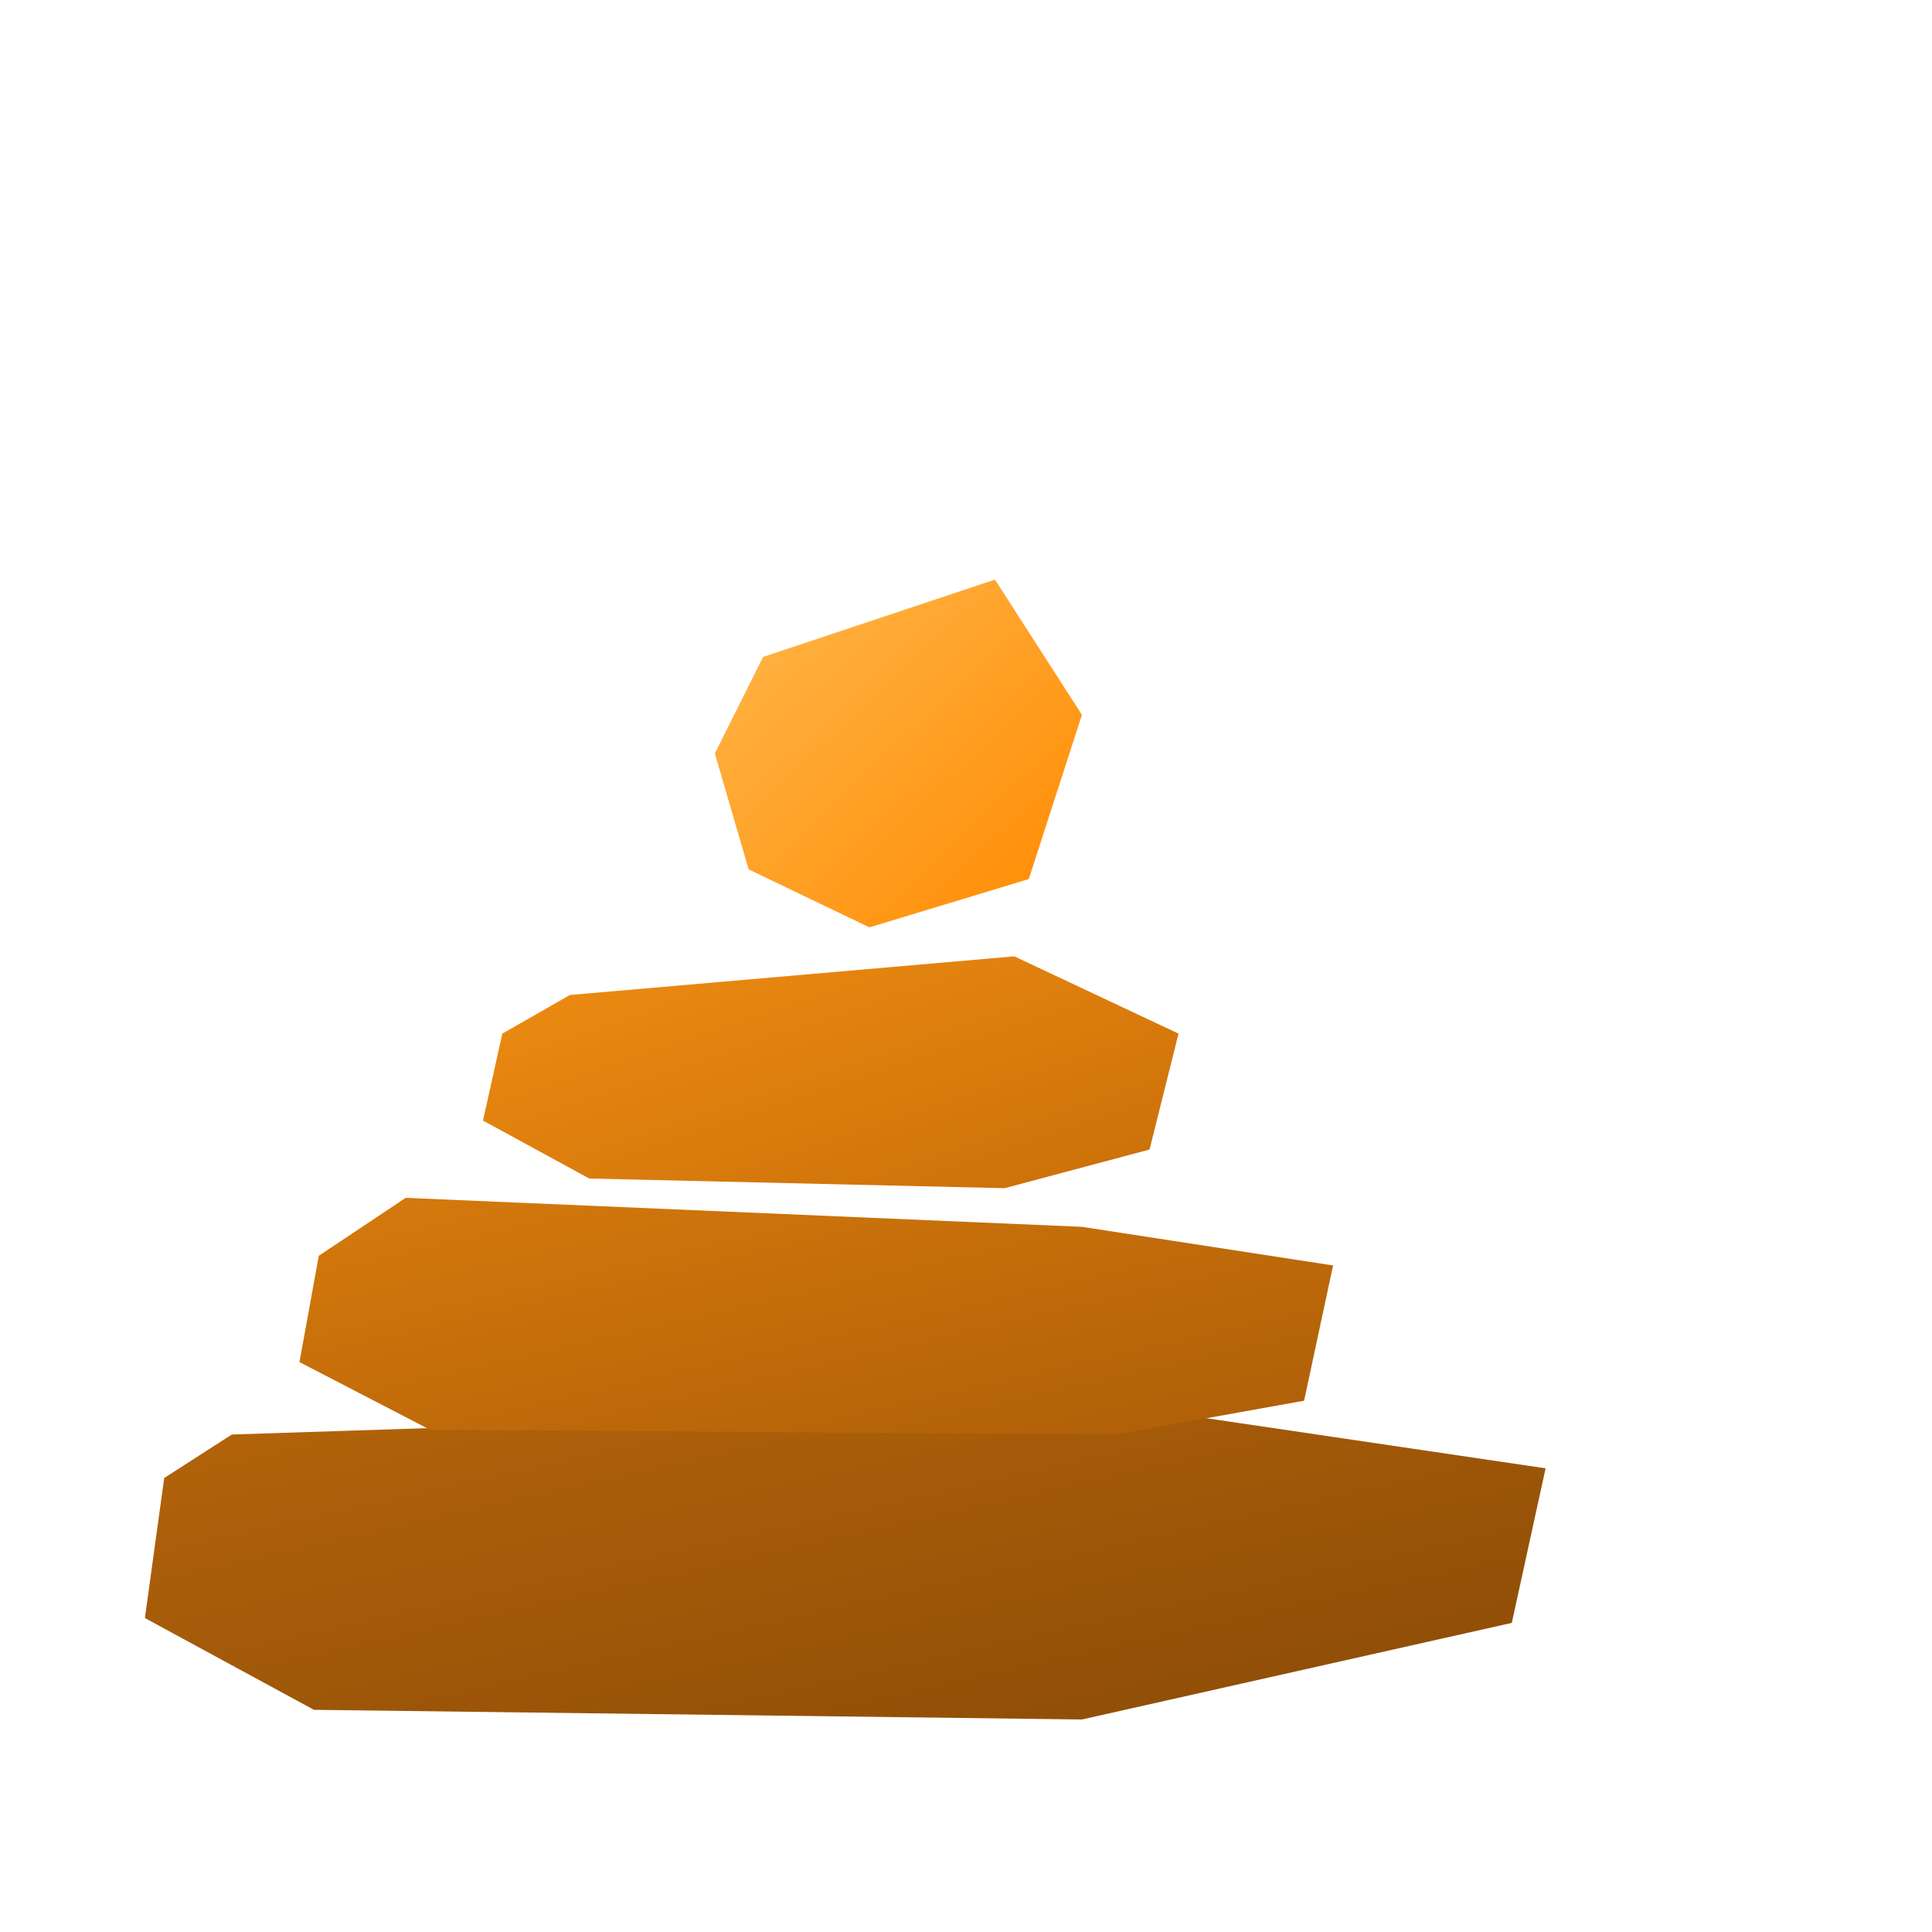
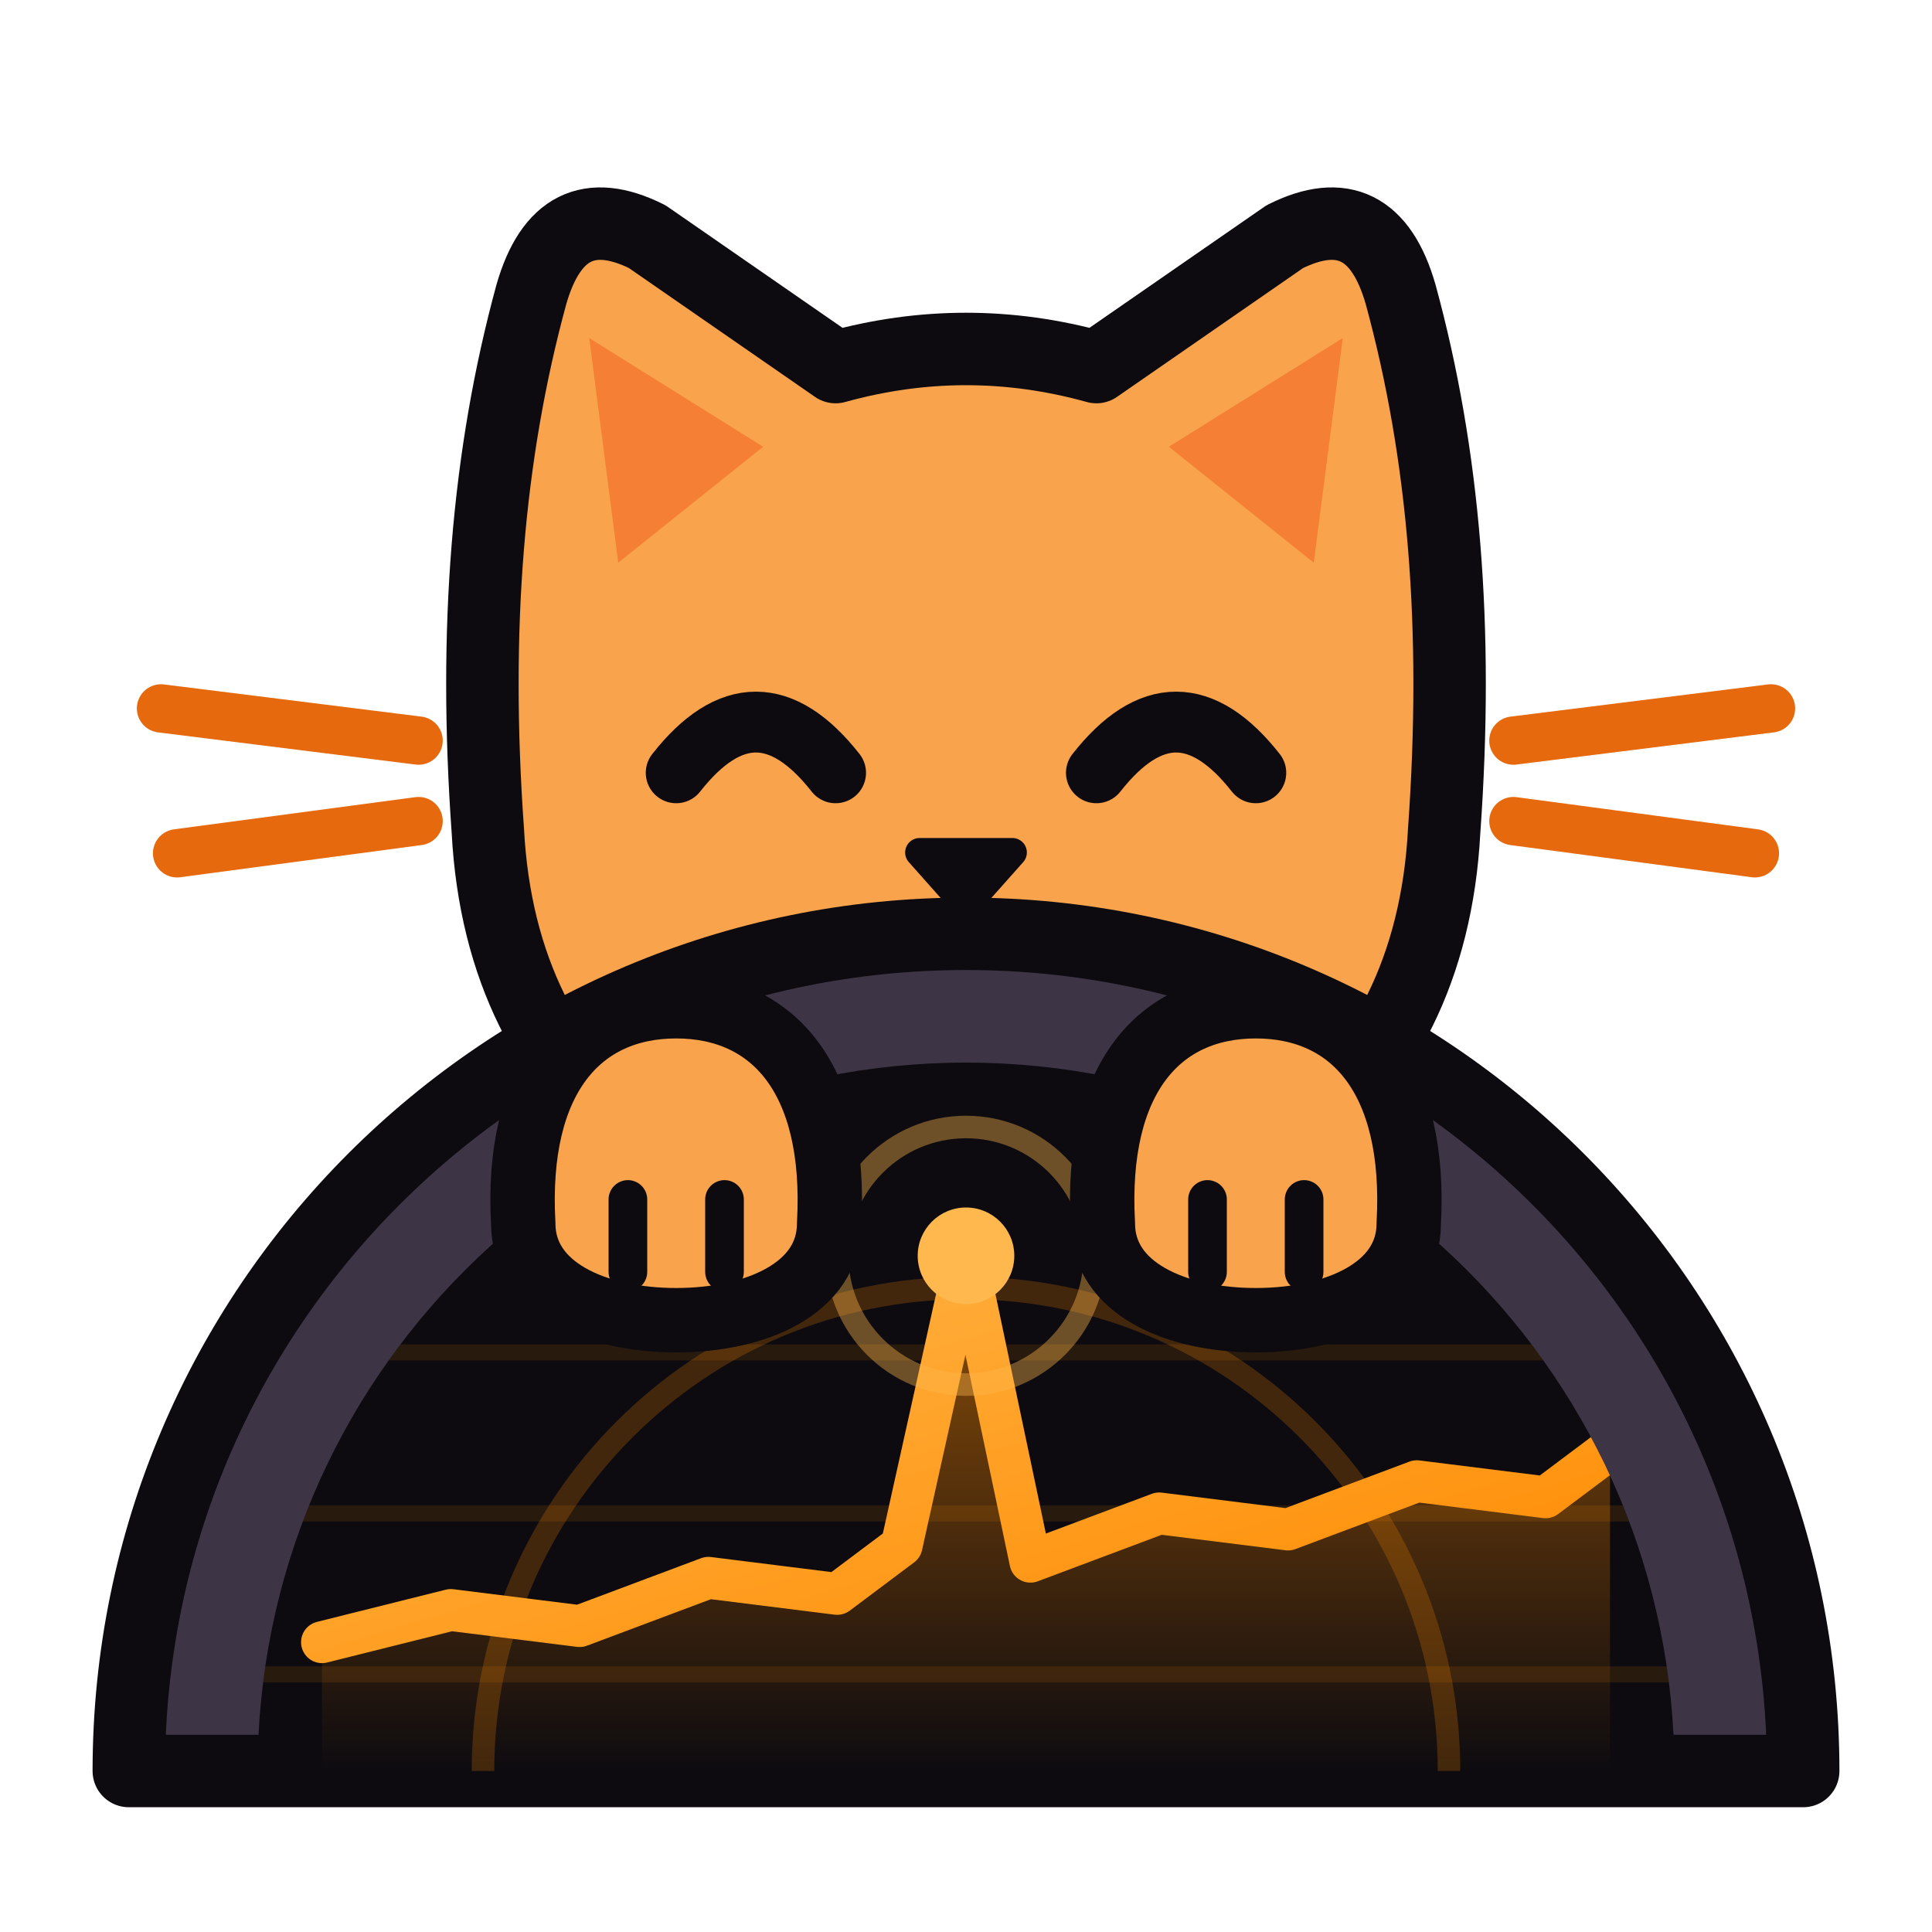
- <svg xmlns="http://www.w3.org/2000/svg" width="400" height="400" viewBox="0 0 400 400">
+ <svg xmlns="http://www.w3.org/2000/svg" viewBox="4 14 120 120" width="400" height="400" role="img" aria-label="cairnobs">
  <defs>
-     <linearGradient id="s1" x1="0" y1="0" x2="1" y2="1">
-       <stop offset="0" stop-color="#B5650B" />
-       <stop offset="1" stop-color="#8A4A06" />
-     </linearGradient>
-     <linearGradient id="s2" x1="0" y1="0" x2="1" y2="1">
-       <stop offset="0" stop-color="#D67A0C" />
-       <stop offset="1" stop-color="#AD5E08" />
-     </linearGradient>
-     <linearGradient id="s3" x1="0" y1="0" x2="1" y2="1">
-       <stop offset="0" stop-color="#F08E12" />
-       <stop offset="1" stop-color="#C96E09" />
-     </linearGradient>
-     <linearGradient id="s4" x1="0" y1="0" x2="1" y2="1">
+     <linearGradient id="cfem" x1="0" y1="0" x2="1" y2="1">
      <stop offset="0" stop-color="#FFB84D" />
      <stop offset="1" stop-color="#FF8A00" />
    </linearGradient>
+     <linearGradient id="cfemv" x1="0" y1="0" x2="0" y2="1">
+       <stop offset="0" stop-color="#FF8A00" stop-opacity=".55" />
+       <stop offset="1" stop-color="#FF8A00" stop-opacity="0" />
+     </linearGradient>
+     <radialGradient id="cfglow" cx="0.5" cy="0.5" r="0.5">
+       <stop offset="0" stop-color="#FF9A2E" stop-opacity="0.34" />
+       <stop offset="0.6" stop-color="#FF9A2E" stop-opacity="0.09" />
+       <stop offset="1" stop-color="#FF9A2E" stop-opacity="0" />
+     </radialGradient>
+     <clipPath id="cfscr">
+       <path d="M20 124 A44 44 0 0 1 108 124 Z" />
+     </clipPath>
  </defs>
-   <polygon points="48,297 232,291 320,304 313,336 224,356 65,354 30,335 34,306" fill="url(#s1)" />
-   <polygon points="84,248 224,254 276,262 270,290 231,297 89,296 62,282 66,260" fill="url(#s2)" />
-   <polygon points="118,206 210,198 244,214 238,238 208,246 122,244 100,232 104,214" fill="url(#s3)" />
-   <polygon points="158,136 206,120 224,148 213,182 180,192 155,180 148,156" fill="url(#s4)" />
+   <g stroke="#0D0B10" stroke-linecap="round" stroke-linejoin="round">
+     <path d="M14 58 L30 60 M15 67 L30 65 M114 58 L98 60 M113 67 L98 65" stroke="#E6690E" stroke-width="3" fill="none" />
+     <g transform="translate(64 62) scale(0.9) translate(-64 -60)">
+       <path d="M31 64 C30 50 31 38 34 27 Q36 20 42 23 L55 32 Q64 29.5 73 32 L86 23 Q92 20 94 27 C97 38 98 50 97 64 C96 83 82 92 64 92 C46 92 32 83 31 64 Z" fill="#F9A34C" stroke-width="5.00" />
+       <path d="M38 30 L50 37.5 L40 45.5 Z M90 30 L78 37.5 L88 45.5 Z" fill="#F47F35" stroke="none" />
+       <path d="M44 60 Q49.5 53 55 60 M73 60 Q78.5 53 84 60" stroke-width="4.20" fill="none" />
+       <path d="M60.8 65.5 h6.4 l-3.2 3.6 z" fill="#0D0B10" stroke-width="2" />
+       <path d="M56 71.5 Q60 76.5 64 71.5 Q68 76.5 72 71.5" stroke-width="3.5" fill="none" />
+     </g>
+   </g>
+   <path d="M12 124 A52 52 0 0 1 116 124 Z" fill="#3D3546" stroke="#0D0B10" stroke-width="4.50" stroke-linejoin="round" />
+   <path d="M20 124 A44 44 0 0 1 108 124 Z" fill="#0D0B10" />
+   <g clip-path="url(#cfscr)">
+     <path d="M34 124 A30 30 0 0 1 94 124" stroke="#FF8A00" stroke-opacity=".22" stroke-width="1.4" fill="none" />
+     <path d="M20 118 H108 M20 108 H108 M20 98 H108" stroke="#FF8A00" stroke-opacity=".12" stroke-width="1" />
+     <path d="M24 116 L32 114 L40 115 L48 112 L56 113 L60 110 L64 92 L68 111 L76 108 L84 109 L92 106 L100 107 L104 104 V124 H24 Z" fill="url(#cfemv)" />
+     <path d="M24 116 L32 114 L40 115 L48 112 L56 113 L60 110 L64 92 L68 111 L76 108 L84 109 L92 106 L100 107 L104 104" stroke="url(#cfem)" stroke-width="2.6" stroke-linejoin="round" stroke-linecap="round" fill="none" />
+     <circle cx="64" cy="92" r="8" fill="none" stroke="#FFB84D" stroke-opacity=".4" stroke-width="1.4" />
+   </g>
+   <circle cx="64" cy="92" r="3" fill="#FFB84D" />
+   <g stroke="#0D0B10" stroke-linecap="round" stroke-linejoin="round">
+     <path d="M36.5 90 C36 81 40 76.5 46 76.5 C52 76.5 56 81 55.5 90 C55.5 94 51 96 46 96 C41 96 36.5 94 36.5 90 Z" fill="#F9A34C" stroke-width="4.00" />
+     <path d="M91.5 90 C92 81 88 76.5 82 76.5 C76 76.5 72 81 72.5 90 C72.5 94 77 96 82 96 C87 96 91.5 94 91.5 90 Z" fill="#F9A34C" stroke-width="4.00" />
+     <path d="M43 88.5 V93 M49 88.5 V93 M79 88.5 V93 M85 88.5 V93" stroke-width="2.4" fill="none" />
+   </g>
</svg>
